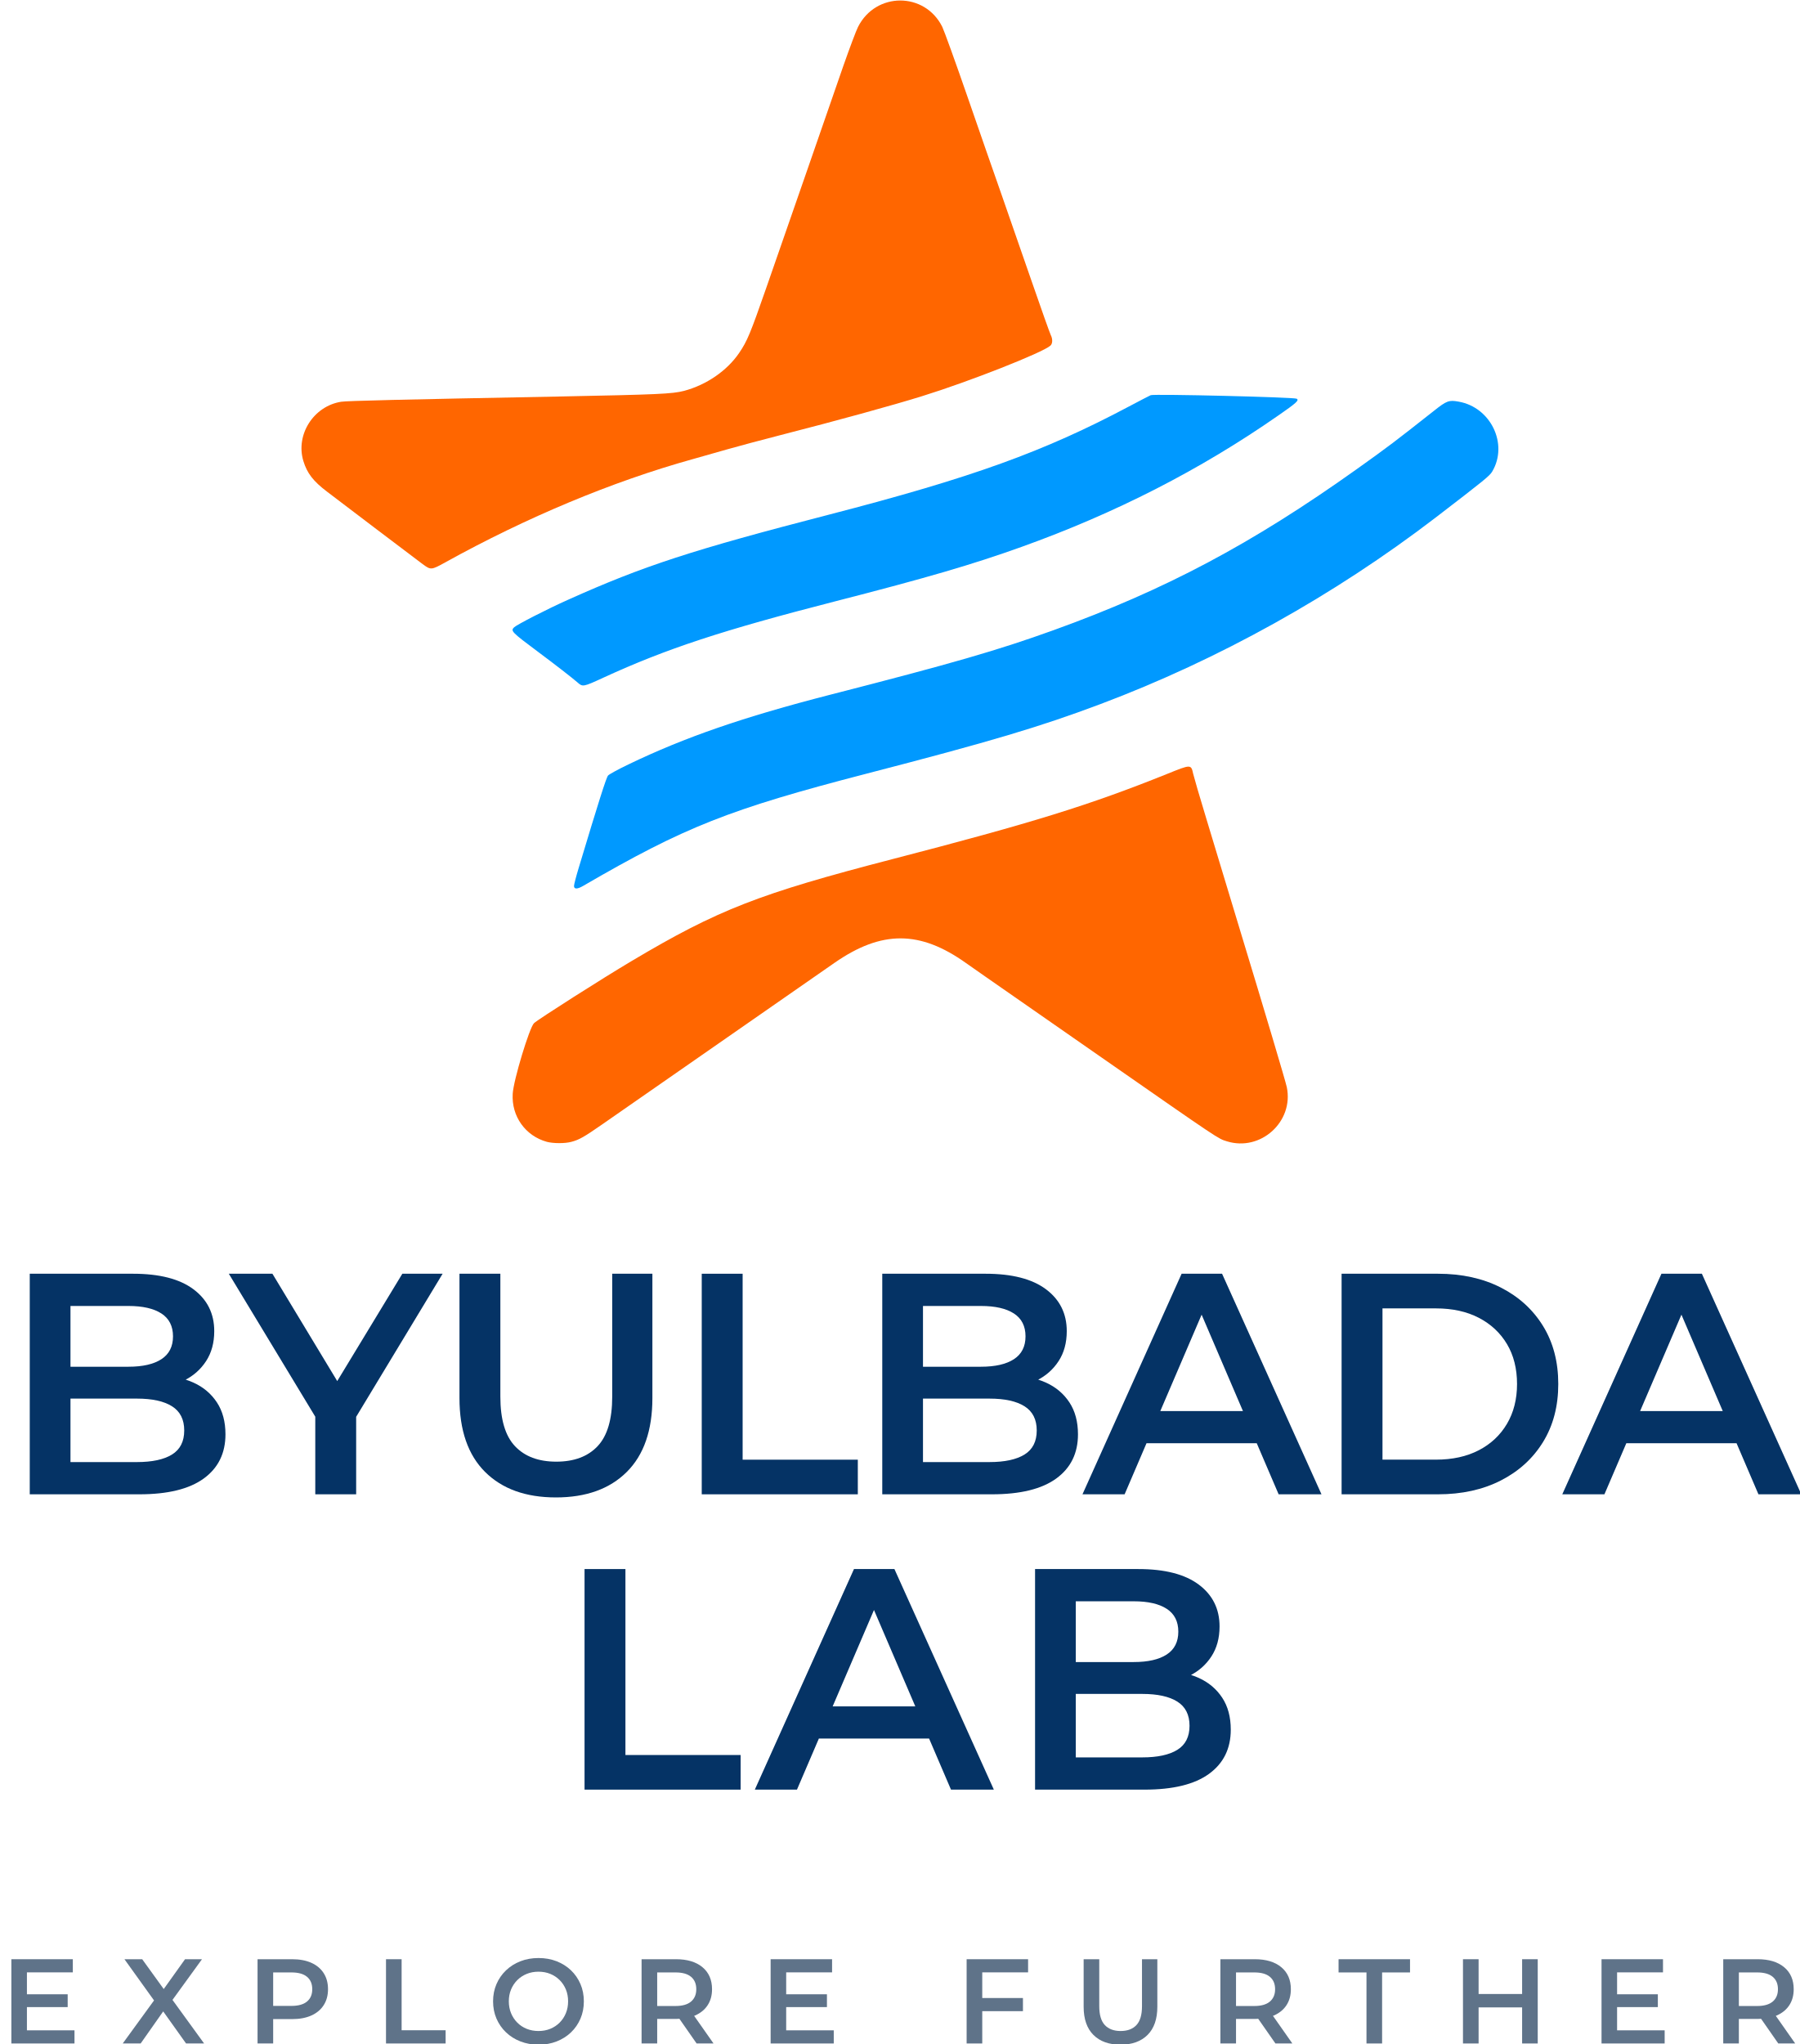
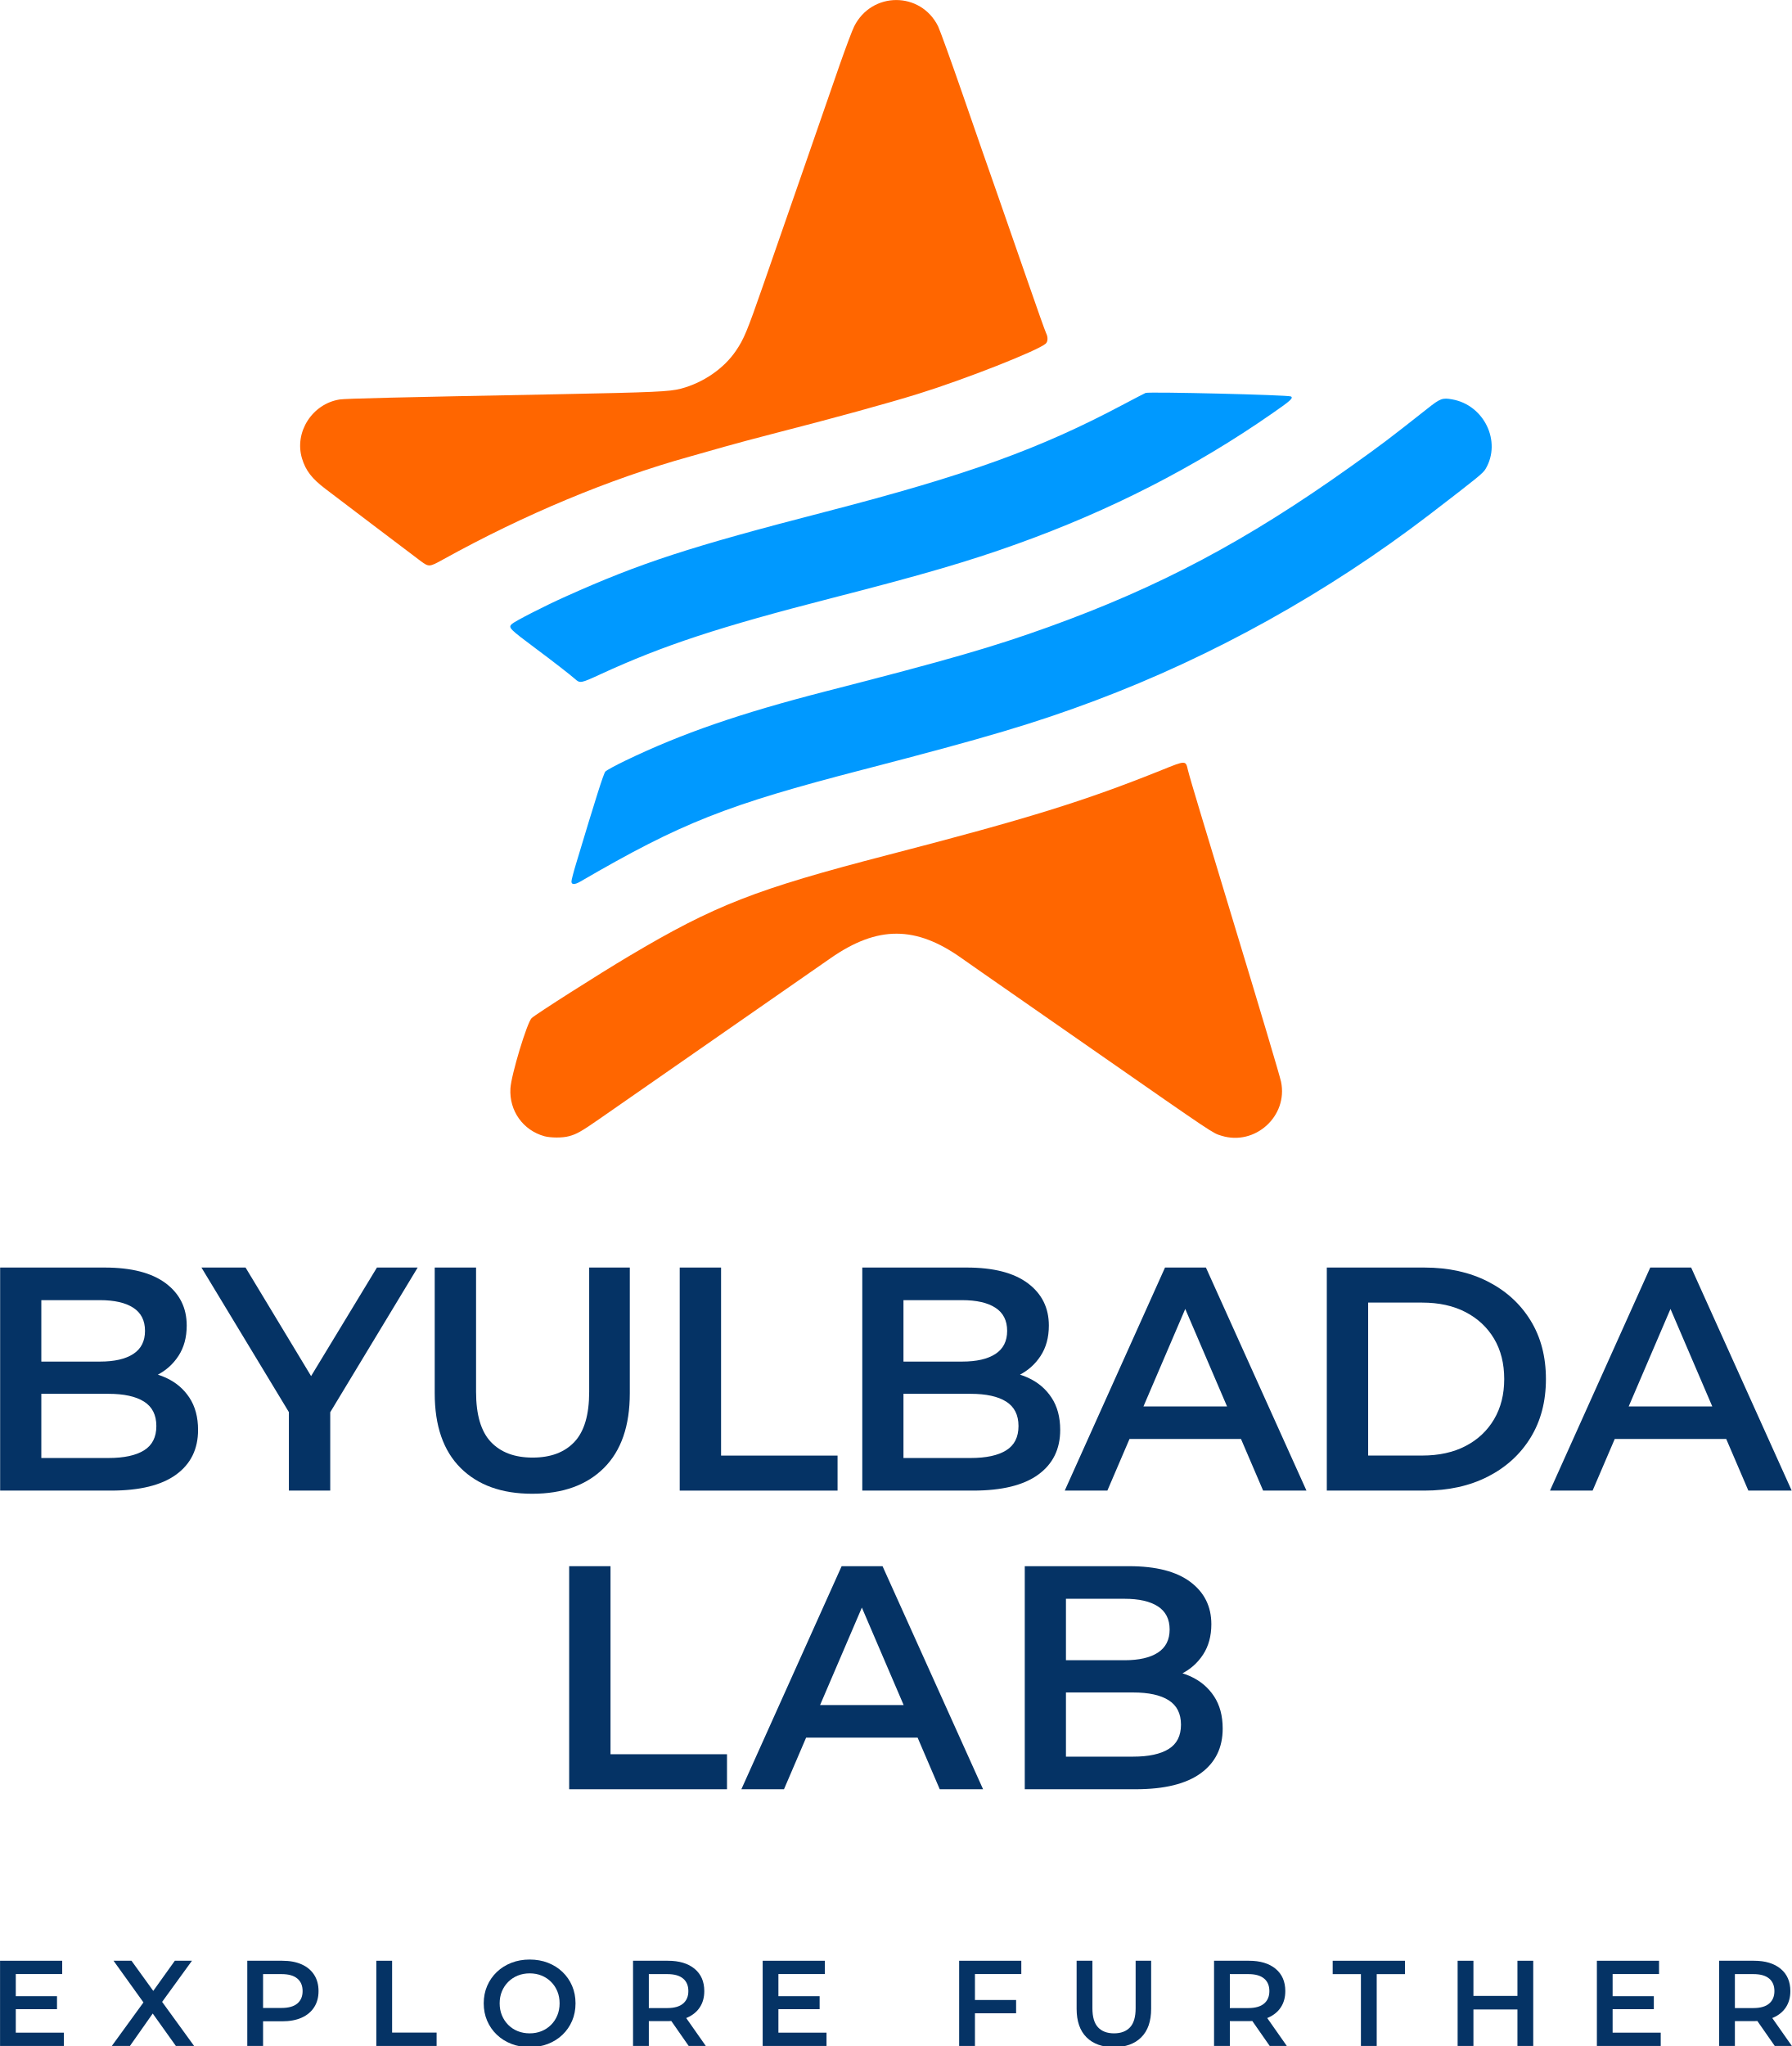
- <svg xmlns="http://www.w3.org/2000/svg" viewBox="0 0 731.26 829.88" width="731" height="830" role="img" aria-label="BYULBADA LAB">
-   <g transform="translate(78.3617,-32.1691) scale(0.424255)">
+ <svg xmlns="http://www.w3.org/2000/svg" viewBox="0 0 719.87 821.82" width="720" height="822" role="img" aria-label="BYULBADA LAB">
+   <g transform="translate(77.1409,-31.668) scale(0.417646)">
    <path d="M339.0,1168.6C318.4,1162.9 305.0,1144.1 306.3,1122.6C307.0,1109.8 322.3,1059.2 326.7,1055.0C330.4,1051.4 392.5,1011.9 420.5,995.3C502.9,946.3 542.3,931.0 670.0,897.9C804.3,863.1 858.7,846.2 932.6,816.5C956.1,807.0 955.9,807.0 958.0,816.4C958.6,819.1 964.2,838.4 970.6,859.4C988.1,917.3 997.6,948.9 1003.0,966.5C1026.5,1043.8 1046.4,1110.5 1047.6,1116.2C1054.5,1149.3 1022.5,1178.2 990.2,1168.1C981.7,1165.5 984.5,1167.4 870.0,1087.7C813.1,1048.1 762.9,1013.2 758.5,1010.1C754.1,1007.1 746.0,1001.4 740.5,997.5C696.3,966.0 659.6,965.9 614.5,997.2C602.8,1005.3 414.9,1136.0 392.0,1151.9C374.9,1163.8 369.9,1166.7 362.5,1168.6C356.4,1170.3 345.0,1170.2 339.0,1168.6ZM220.1,615.5C216.7,613.0 196.1,597.4 174.2,580.8C152.4,564.2 131.8,548.6 128.5,546.1C115.3,536.1 109.4,528.5 105.8,516.7C98.2,491.5 115.6,464.2 142.0,460.0C147.9,459.1 197.8,457.9 350.0,455.0C445.8,453.1 458.9,452.5 470.3,449.6C491.8,443.9 511.6,430.3 523.2,413.2C530.9,401.9 533.9,394.6 549.1,351.0C556.8,328.7 574.2,278.8 587.7,240.0C601.1,201.2 617.0,155.5 622.9,138.5C628.9,121.4 635.2,104.6 637.0,101.1C654.0,67.4 701.0,67.4 717.7,101.1C719.4,104.6 730.4,134.9 742.0,168.5C753.6,202.1 768.1,243.7 774.2,261.0C780.2,278.3 793.0,315.2 802.7,343.0C812.3,370.8 820.8,394.7 821.6,396.2C823.5,399.9 823.4,404.4 821.2,406.3C813.9,412.9 743.7,440.6 698.5,454.6C670.3,463.4 616.4,478.2 562.5,492.0C544.9,496.5 522.2,502.6 512.0,505.5C501.8,508.4 486.8,512.7 478.5,515.0C401.6,536.4 319.5,570.7 241.5,613.9C228.3,621.2 227.9,621.2 220.1,615.5Z" fill="#ff6600" />
    <path d="M365.0,923.6C365.0,922.3 367.0,914.5 369.5,906.3C388.6,842.8 395.9,819.8 397.6,817.9C398.6,816.7 407.4,811.9 417.0,807.3C471.2,781.2 526.8,762.0 610.0,740.6C727.5,710.5 770.7,698.0 824.0,678.8C930.8,640.3 1014.0,596.2 1114.5,524.6C1145.5,502.5 1150.7,498.5 1188.5,468.7C1200.7,459.0 1202.9,458.2 1212.2,459.9C1242.9,465.3 1259.9,500.4 1244.4,526.7C1241.9,531.0 1237.4,534.6 1190.0,571.0C1092.7,645.5 982.4,706.9 869.1,749.5C811.1,771.3 764.1,785.3 645.5,816.0C513.5,850.2 470.9,867.1 373.5,923.7C368.1,926.8 365.0,926.8 365.0,923.6ZM368.3,728.7C363.5,724.5 346.1,711.0 330.5,699.4C305.3,680.6 304.1,679.4 307.6,676.0C310.3,673.4 339.3,658.5 359.5,649.5C431.4,617.2 478.3,601.9 609.5,568.0C746.3,532.6 815.2,507.7 896.3,464.6C906.9,459.0 916.3,454.1 917.3,453.7C920.8,452.4 1054.8,455.6 1057.1,457.1C1059.6,458.6 1056.9,461.1 1039.4,473.2C964.6,525.3 883.3,566.8 793.5,599.0C747.0,615.7 702.5,628.7 615.5,651.0C506.8,678.9 453.6,696.4 393.3,724.1C373.8,733.1 373.3,733.2 368.3,728.7Z" fill="#0099ff" />
  </g>
-   <path d="M12.088 606.797V517.197H54.054Q70.162 517.197 78.604 523.511Q87.046 529.824 87.046 540.51Q87.046 547.628 83.715 552.717Q80.385 557.806 74.833 560.544Q69.281 563.282 62.686 563.282L65.023 558.71Q72.621 558.71 78.621 561.431Q84.621 564.152 88.113 569.442Q91.604 574.731 91.604 582.428Q91.604 593.964 82.776 600.381Q73.948 606.797 56.614 606.797ZM28.633 593.702H55.614Q64.952 593.702 69.9 590.628Q74.848 587.554 74.848 580.866Q74.848 574.178 69.9 571.049Q64.952 567.919 55.614 567.919H27.366V554.973H52.186Q60.873 554.973 65.581 551.907Q70.29 548.842 70.29 542.633Q70.29 536.407 65.581 533.35Q60.873 530.293 52.186 530.293H28.633Z" fill="#053365" />
-   <path d="M128.094 606.797V571.402L131.885 581.537L92.964 517.197H110.682L141.992 569.044H132.013L163.467 517.197H179.834L140.947 581.537L144.705 571.402V606.797Z" fill="#053365" />
-   <path d="M225.87 608.065Q207.491 608.065 197.086 597.709Q186.68 587.353 186.68 567.703V517.197H203.292V567.142Q203.292 580.948 209.233 587.242Q215.174 593.536 226.015 593.536Q236.873 593.536 242.806 587.242Q248.738 580.948 248.738 567.142V517.197H265.06V567.703Q265.06 587.353 254.655 597.709Q244.249 608.065 225.87 608.065Z" fill="#053365" />
-   <path d="M285.112 606.797V517.197H301.724V592.735H348.524V606.797Z" fill="#053365" />
-   <path d="M358.456 606.797V517.197H400.422Q416.53 517.197 424.972 523.511Q433.414 529.824 433.414 540.51Q433.414 547.628 430.083 552.717Q426.753 557.806 421.201 560.544Q415.649 563.282 409.054 563.282L411.391 558.71Q418.989 558.71 424.989 561.431Q430.989 564.152 434.481 569.442Q437.972 574.731 437.972 582.428Q437.972 593.964 429.144 600.381Q420.316 606.797 402.982 606.797ZM375.001 593.702H401.982Q411.32 593.702 416.268 590.628Q421.216 587.554 421.216 580.866Q421.216 574.178 416.268 571.049Q411.32 567.919 401.982 567.919H373.734V554.973H398.554Q407.241 554.973 411.949 551.907Q416.658 548.842 416.658 542.633Q416.658 536.407 411.949 533.35Q407.241 530.293 398.554 530.293H375.001Z" fill="#053365" />
-   <path d="M439.799 606.797 480.082 517.197H496.515L536.909 606.797H519.497L484.885 526.072H491.534L456.922 606.797ZM458.414 586.055 462.862 572.988H511.211L515.77 586.055Z" fill="#053365" />
-   <path d="M545.08 606.797V517.197H584.225Q598.755 517.197 609.757 522.804Q620.759 528.412 626.936 538.451Q633.113 548.491 633.113 561.997Q633.113 575.487 626.936 585.535Q620.759 595.583 609.757 601.19Q598.755 606.797 584.225 606.797ZM561.692 592.718H583.391Q593.469 592.718 600.832 588.893Q608.195 585.068 612.276 578.151Q616.358 571.233 616.358 561.997Q616.358 552.633 612.276 545.78Q608.195 538.926 600.832 535.101Q593.469 531.276 583.391 531.276H561.692Z" fill="#053365" />
-   <path d="M634.743 606.797 675.026 517.197H691.459L731.853 606.797H714.441L679.829 526.072H686.478L651.866 606.797ZM653.358 586.055 657.806 572.988H706.155L710.714 586.055Z" fill="#053365" />
-   <path d="M237.496 726.759V637.159H254.108V712.697H300.908V726.759Z" fill="#053365" />
-   <path d="M306.679 726.759 346.962 637.159H363.395L403.789 726.759H386.377L351.765 646.034H358.414L323.802 726.759ZM325.294 706.016 329.742 692.949H378.091L382.65 706.016Z" fill="#053365" />
-   <path d="M420.536 726.759V637.159H462.502Q478.61 637.159 487.052 643.472Q495.494 649.786 495.494 660.471Q495.494 667.59 492.163 672.679Q488.833 677.768 483.281 680.506Q477.729 683.243 471.134 683.243L473.471 678.672Q481.069 678.672 487.069 681.393Q493.069 684.114 496.561 689.403Q500.052 694.693 500.052 702.389Q500.052 713.926 491.224 720.342Q482.396 726.759 465.062 726.759ZM437.081 713.663H464.062Q473.4 713.663 478.348 710.59Q483.296 707.516 483.296 700.828Q483.296 694.14 478.348 691.01Q473.4 687.881 464.062 687.881H435.814V674.934H460.634Q469.321 674.934 474.029 671.869Q478.738 668.804 478.738 662.594Q478.738 656.369 474.029 653.312Q469.321 650.255 460.634 650.255H437.081Z" fill="#053365" />
-   <path d="M4.618 829.875V795.648H29.587V800.988H10.938V824.535H30.265V829.875ZM10.454 815.098V809.894H27.497V815.098Z" fill="#5F7389" />
-   <path d="M49.867 829.875 64.314 810.004 64.308 814.794 50.563 795.648H57.773L67.996 809.809L65.025 809.858L75.181 795.648H82.066L68.406 814.482V809.869L82.927 829.875H75.6L64.866 814.83L67.727 814.824L57.145 829.875Z" fill="#5F7389" />
-   <path d="M104.641 829.875V795.648H118.693Q123.229 795.648 126.491 797.106Q129.753 798.565 131.511 801.304Q133.269 804.043 133.269 807.833Q133.269 811.581 131.511 814.317Q129.753 817.052 126.491 818.514Q123.229 819.975 118.693 819.975H108.152L110.987 817.038V829.875ZM110.987 817.713 108.152 814.61H118.428Q122.612 814.61 124.74 812.832Q126.868 811.053 126.868 807.833Q126.868 804.57 124.74 802.792Q122.612 801.014 118.428 801.014H108.152L110.987 797.91Z" fill="#5F7389" />
-   <path d="M156.829 829.875V795.648H163.175V824.504H181.053V829.875Z" fill="#5F7389" />
-   <path d="M218.806 830.36Q214.826 830.36 211.442 829.04Q208.058 827.719 205.573 825.342Q203.088 822.964 201.71 819.762Q200.331 816.561 200.331 812.759Q200.331 808.957 201.71 805.76Q203.088 802.563 205.579 800.177Q208.069 797.792 211.438 796.478Q214.807 795.164 218.794 795.164Q222.786 795.164 226.14 796.47Q229.494 797.777 231.975 800.148Q234.456 802.52 235.835 805.732Q237.213 808.944 237.213 812.763Q237.213 816.582 235.835 819.794Q234.456 823.006 231.975 825.377Q229.494 827.747 226.14 829.053Q222.786 830.36 218.806 830.36ZM218.793 824.81Q221.386 824.81 223.571 823.918Q225.755 823.027 227.378 821.401Q229.001 819.775 229.907 817.577Q230.813 815.379 230.813 812.749Q230.813 810.118 229.911 807.937Q229.01 805.755 227.385 804.127Q225.76 802.499 223.574 801.606Q221.387 800.714 218.794 800.714Q216.201 800.714 214.004 801.608Q211.807 802.502 210.175 804.132Q208.543 805.763 207.637 807.948Q206.732 810.133 206.732 812.748Q206.732 815.363 207.635 817.561Q208.539 819.759 210.167 821.399Q211.796 823.04 213.998 823.925Q216.2 824.81 218.793 824.81Z" fill="#5F7389" />
-   <path d="M260.667 829.875V795.648H274.655Q281.505 795.648 285.4 798.886Q289.294 802.123 289.294 807.833Q289.294 811.581 287.536 814.292Q285.778 817.004 282.516 818.455Q279.254 819.907 274.718 819.907H264.177L267.012 817.038V829.875ZM283.027 829.875 274.362 817.449H281.179L289.9 829.875ZM267.012 817.713 264.177 814.652H274.453Q278.637 814.652 280.765 812.853Q282.893 811.053 282.893 807.833Q282.893 804.57 280.765 802.792Q278.637 801.014 274.453 801.014H264.177L267.012 797.91Z" fill="#5F7389" />
-   <path d="M313.099 829.875V795.648H338.068V800.988H319.419V824.535H338.747V829.875ZM318.935 815.098V809.894H335.979V815.098Z" fill="#5F7389" />
-   <path d="M392.733 829.875V795.648H417.703V800.988H399.079V829.875ZM398.552 816.751V811.411H415.613V816.751Z" fill="#5F7389" />
-   <path d="M455.246 830.36Q448.226 830.36 444.251 826.404Q440.276 822.448 440.276 814.941V795.648H446.621V814.727Q446.621 820.001 448.891 822.405Q451.16 824.81 455.302 824.81Q459.449 824.81 461.716 822.405Q463.982 820.001 463.982 814.727V795.648H470.217V814.941Q470.217 822.448 466.242 826.404Q462.267 830.36 455.246 830.36Z" fill="#5F7389" />
-   <path d="M495.837 829.875V795.648H509.825Q516.676 795.648 520.57 798.886Q524.465 802.123 524.465 807.833Q524.465 811.581 522.707 814.292Q520.949 817.004 517.687 818.455Q514.425 819.907 509.889 819.907H499.348L502.183 817.038V829.875ZM518.198 829.875 509.532 817.449H516.35L525.07 829.875ZM502.183 817.713 499.348 814.652H509.623Q513.807 814.652 515.936 812.853Q518.064 811.053 518.064 807.833Q518.064 804.57 515.936 802.792Q513.807 801.014 509.623 801.014H499.348L502.183 797.91Z" fill="#5F7389" />
-   <path d="M555.191 829.875V801.02H543.847V795.648H572.88V801.02H561.536V829.875Z" fill="#5F7389" />
-   <path d="M618.424 829.875V795.648H624.769V829.875ZM594.394 829.875V795.648H600.74V829.875ZM600.213 815.217V809.775H618.908V815.217Z" fill="#5F7389" />
-   <path d="M650.689 829.875V795.648H675.659V800.988H657.009V824.535H676.337V829.875ZM656.525 815.098V809.894H673.569V815.098Z" fill="#5F7389" />
-   <path d="M700.139 829.875V795.648H714.127Q720.977 795.648 724.872 798.886Q728.766 802.123 728.766 807.833Q728.766 811.581 727.008 814.292Q725.25 817.004 721.988 818.455Q718.726 819.907 714.19 819.907H703.649L706.484 817.038V829.875ZM722.499 829.875 713.834 817.449H720.651L729.372 829.875ZM706.484 817.713 703.649 814.652H713.925Q718.109 814.652 720.237 812.853Q722.365 811.053 722.365 807.833Q722.365 804.57 720.237 802.792Q718.109 801.014 713.925 801.014H703.649L706.484 797.91Z" fill="#5F7389" />
+   <path d="M0.056 598.74V509.14H42.022Q58.13 509.14 66.572 515.454Q75.014 521.767 75.014 532.453Q75.014 539.571 71.683 544.66Q68.353 549.749 62.801 552.487Q57.249 555.225 50.654 555.225L52.991 550.653Q60.589 550.653 66.589 553.374Q72.589 556.095 76.081 561.385Q79.572 566.674 79.572 574.37Q79.572 585.907 70.744 592.324Q61.916 598.74 44.582 598.74ZM16.601 585.644H43.582Q52.92 585.644 57.868 582.571Q62.816 579.497 62.816 572.809Q62.816 566.121 57.868 562.992Q52.92 559.862 43.582 559.862H15.334V546.916H40.154Q48.841 546.916 53.549 543.85Q58.258 540.785 58.258 534.576Q58.258 528.35 53.549 525.293Q48.841 522.236 40.154 522.236H16.601Z" fill="#053365" />
+   <path d="M116.062 598.74V563.345L119.853 573.48L80.932 509.14H98.65L129.96 560.987H119.981L151.435 509.14H167.802L128.915 573.48L132.673 563.345V598.74Z" fill="#053365" />
+   <path d="M213.838 600.008Q195.459 600.008 185.054 589.652Q174.648 579.296 174.648 559.646V509.14H191.26V559.084Q191.26 572.891 197.201 579.185Q203.142 585.479 213.983 585.479Q224.841 585.479 230.774 579.185Q236.706 572.891 236.706 559.084V509.14H253.028V559.646Q253.028 579.296 242.623 589.652Q232.217 600.008 213.838 600.008Z" fill="#053365" />
+   <path d="M273.08 598.74V509.14H289.692V584.678H336.492V598.74Z" fill="#053365" />
+   <path d="M346.424 598.74V509.14H388.39Q404.498 509.14 412.94 515.454Q421.382 521.767 421.382 532.453Q421.382 539.571 418.051 544.66Q414.721 549.749 409.169 552.487Q403.617 555.225 397.022 555.225L399.359 550.653Q406.957 550.653 412.957 553.374Q418.957 556.095 422.449 561.385Q425.94 566.674 425.94 574.37Q425.94 585.907 417.112 592.324Q408.284 598.74 390.95 598.74ZM362.969 585.644H389.95Q399.288 585.644 404.236 582.571Q409.184 579.497 409.184 572.809Q409.184 566.121 404.236 562.992Q399.288 559.862 389.95 559.862H361.702V546.916H386.522Q395.209 546.916 399.917 543.85Q404.626 540.785 404.626 534.576Q404.626 528.35 399.917 525.293Q395.209 522.236 386.522 522.236H362.969Z" fill="#053365" />
+   <path d="M427.767 598.74 468.05 509.14H484.483L524.877 598.74H507.465L472.853 518.015H479.502L444.89 598.74ZM446.382 577.998 450.83 564.93H499.179L503.738 577.998Z" fill="#053365" />
+   <path d="M533.048 598.74V509.14H572.193Q586.723 509.14 597.725 514.747Q608.727 520.354 614.904 530.394Q621.081 540.434 621.081 553.94Q621.081 567.43 614.904 577.478Q608.727 587.526 597.725 593.133Q586.723 598.74 572.193 598.74ZM549.66 584.661H571.359Q581.437 584.661 588.8 580.836Q596.163 577.011 600.244 570.094Q604.326 563.176 604.326 553.94Q604.326 544.576 600.244 537.723Q596.163 530.869 588.8 527.044Q581.437 523.219 571.359 523.219H549.66Z" fill="#053365" />
+   <path d="M622.711 598.74 662.994 509.14H679.427L719.821 598.74H702.409L667.797 518.015H674.446L639.834 598.74ZM641.326 577.998 645.774 564.93H694.123L698.682 577.998Z" fill="#053365" />
+   <path d="M228.664 718.702V629.102H245.276V704.639H292.076V718.702Z" fill="#053365" />
+   <path d="M297.847 718.702 338.13 629.102H354.563L394.957 718.702H377.545L342.933 637.977H349.582L314.97 718.702ZM316.462 697.959 320.91 684.892H369.259L373.818 697.959Z" fill="#053365" />
+   <path d="M411.704 718.702V629.102H453.67Q469.778 629.102 478.22 635.415Q486.662 641.728 486.662 652.414Q486.662 659.533 483.331 664.622Q480.001 669.711 474.449 672.448Q468.897 675.186 462.302 675.186L464.639 670.615Q472.237 670.615 478.237 673.336Q484.237 676.057 487.729 681.346Q491.22 686.636 491.22 694.332Q491.22 705.869 482.392 712.285Q473.564 718.702 456.23 718.702ZM428.249 705.606H455.23Q464.568 705.606 469.516 702.532Q474.464 699.459 474.464 692.771Q474.464 686.083 469.516 682.953Q464.568 679.824 455.23 679.824H426.982V666.877H451.802Q460.489 666.877 465.197 663.812Q469.906 660.746 469.906 654.537Q469.906 648.312 465.197 645.255Q460.489 642.197 451.802 642.197H428.249Z" fill="#053365" />
+   <path d="M0.022 821.818V787.591H24.991V792.931H6.342V816.478H25.669V821.818ZM5.857 807.041V801.837H22.901V807.041Z" fill="#053365" />
+   <path d="M44.922 821.818 59.369 801.947 59.362 806.737 45.617 787.591H52.827L63.051 801.751L60.08 801.8L70.236 787.591H77.121L63.461 806.424V801.811L77.982 821.818H70.655L59.921 806.773L62.781 806.767L52.2 821.818Z" fill="#053365" />
+   <path d="M99.347 821.818V787.591H113.398Q117.934 787.591 121.196 789.049Q124.458 790.508 126.216 793.247Q127.974 795.986 127.974 799.776Q127.974 803.524 126.216 806.259Q124.458 808.995 121.196 810.457Q117.934 811.918 113.398 811.918H102.857L105.692 808.981V821.818ZM105.692 809.656 102.857 806.553H113.133Q117.317 806.553 119.445 804.774Q121.573 802.996 121.573 799.776Q121.573 796.513 119.445 794.735Q117.317 792.957 113.133 792.957H102.857L105.692 789.853Z" fill="#053365" />
+   <path d="M151.185 821.818V787.591H157.531V816.446H175.409V821.818Z" fill="#053365" />
+   <path d="M212.813 822.303Q208.833 822.303 205.449 820.982Q202.065 819.662 199.58 817.284Q197.095 814.907 195.717 811.705Q194.338 808.503 194.338 804.702Q194.338 800.9 195.717 797.703Q197.095 794.505 199.586 792.12Q202.076 789.735 205.445 788.421Q208.814 787.107 212.801 787.107Q216.793 787.107 220.147 788.413Q223.5 789.72 225.982 792.091Q228.463 794.463 229.842 797.675Q231.22 800.887 231.22 804.706Q231.22 808.525 229.842 811.737Q228.463 814.949 225.982 817.319Q223.5 819.69 220.147 820.996Q216.793 822.303 212.813 822.303ZM212.8 816.752Q215.393 816.752 217.578 815.861Q219.762 814.97 221.385 813.344Q223.008 811.718 223.914 809.52Q224.82 807.322 224.82 804.692Q224.82 802.061 223.918 799.88Q223.017 797.698 221.392 796.07Q219.767 794.442 217.581 793.549Q215.394 792.657 212.801 792.657Q210.208 792.657 208.011 793.551Q205.814 794.444 204.182 796.075Q202.55 797.706 201.644 799.891Q200.739 802.076 200.739 804.691Q200.739 807.305 201.642 809.503Q202.546 811.701 204.174 813.342Q205.803 814.983 208.005 815.868Q210.207 816.752 212.8 816.752Z" fill="#053365" />
+   <path d="M254.325 821.818V787.591H268.313Q275.163 787.591 279.058 790.828Q282.952 794.066 282.952 799.776Q282.952 803.524 281.194 806.235Q279.436 808.946 276.174 810.398Q272.912 811.85 268.376 811.85H257.835L260.67 808.981V821.818ZM276.685 821.818 268.02 809.392H274.837L283.558 821.818ZM260.67 809.656 257.835 806.595H268.111Q272.295 806.595 274.423 804.796Q276.551 802.996 276.551 799.776Q276.551 796.513 274.423 794.735Q272.295 792.957 268.111 792.957H257.835L260.67 789.853Z" fill="#053365" />
+   <path d="M306.408 821.818V787.591H331.377V792.931H312.728V816.478H332.055V821.818ZM312.244 807.041V801.837H329.287V807.041Z" fill="#053365" />
+   <path d="M385.343 821.818V787.591H410.313V792.931H391.689V821.818ZM391.162 808.694V803.354H408.223V808.694Z" fill="#053365" />
+   <path d="M447.507 822.303Q440.487 822.303 436.512 818.347Q432.537 814.391 432.537 806.884V787.591H438.882V806.67Q438.882 811.944 441.152 814.348Q443.421 816.752 447.563 816.752Q451.71 816.752 453.977 814.348Q456.243 811.944 456.243 806.67V787.591H462.478V806.884Q462.478 814.391 458.503 818.347Q454.528 822.303 447.507 822.303Z" fill="#053365" />
+   <path d="M487.749 821.818V787.591H501.737Q508.588 787.591 512.482 790.828Q516.376 794.066 516.376 799.776Q516.376 803.524 514.618 806.235Q512.861 808.946 509.599 810.398Q506.337 811.85 501.8 811.85H491.259L494.095 808.981V821.818ZM510.11 821.818 501.444 809.392H508.261L516.982 821.818ZM494.095 809.656 491.259 806.595H501.535Q505.719 806.595 507.847 804.796Q509.976 802.996 509.976 799.776Q509.976 796.513 507.847 794.735Q505.719 792.957 501.535 792.957H491.259L494.095 789.853Z" fill="#053365" />
+   <path d="M546.753 821.818V792.963H535.41V787.591H564.442V792.963H553.099V821.818Z" fill="#053365" />
+   <path d="M609.637 821.818V787.591H615.982V821.818ZM585.608 821.818V787.591H591.953V821.818ZM591.426 807.16V801.718H610.121V807.16Z" fill="#053365" />
+   <path d="M641.553 821.818V787.591H666.523V792.931H647.874V816.478H667.201V821.818ZM647.389 807.041V801.837H664.433V807.041Z" fill="#053365" />
+   <path d="M690.654 821.818V787.591H704.642Q711.492 787.591 715.387 790.828Q719.281 794.066 719.281 799.776Q719.281 803.524 717.523 806.235Q715.765 808.946 712.503 810.398Q709.241 811.85 704.705 811.85H694.164L696.999 808.981V821.818ZM713.014 821.818 704.349 809.392H711.166L719.887 821.818ZM696.999 809.656 694.164 806.595H704.44Q708.624 806.595 710.752 804.796Q712.88 802.996 712.88 799.776Q712.88 796.513 710.752 794.735Q708.624 792.957 704.44 792.957H694.164L696.999 789.853Z" fill="#053365" />
</svg>
